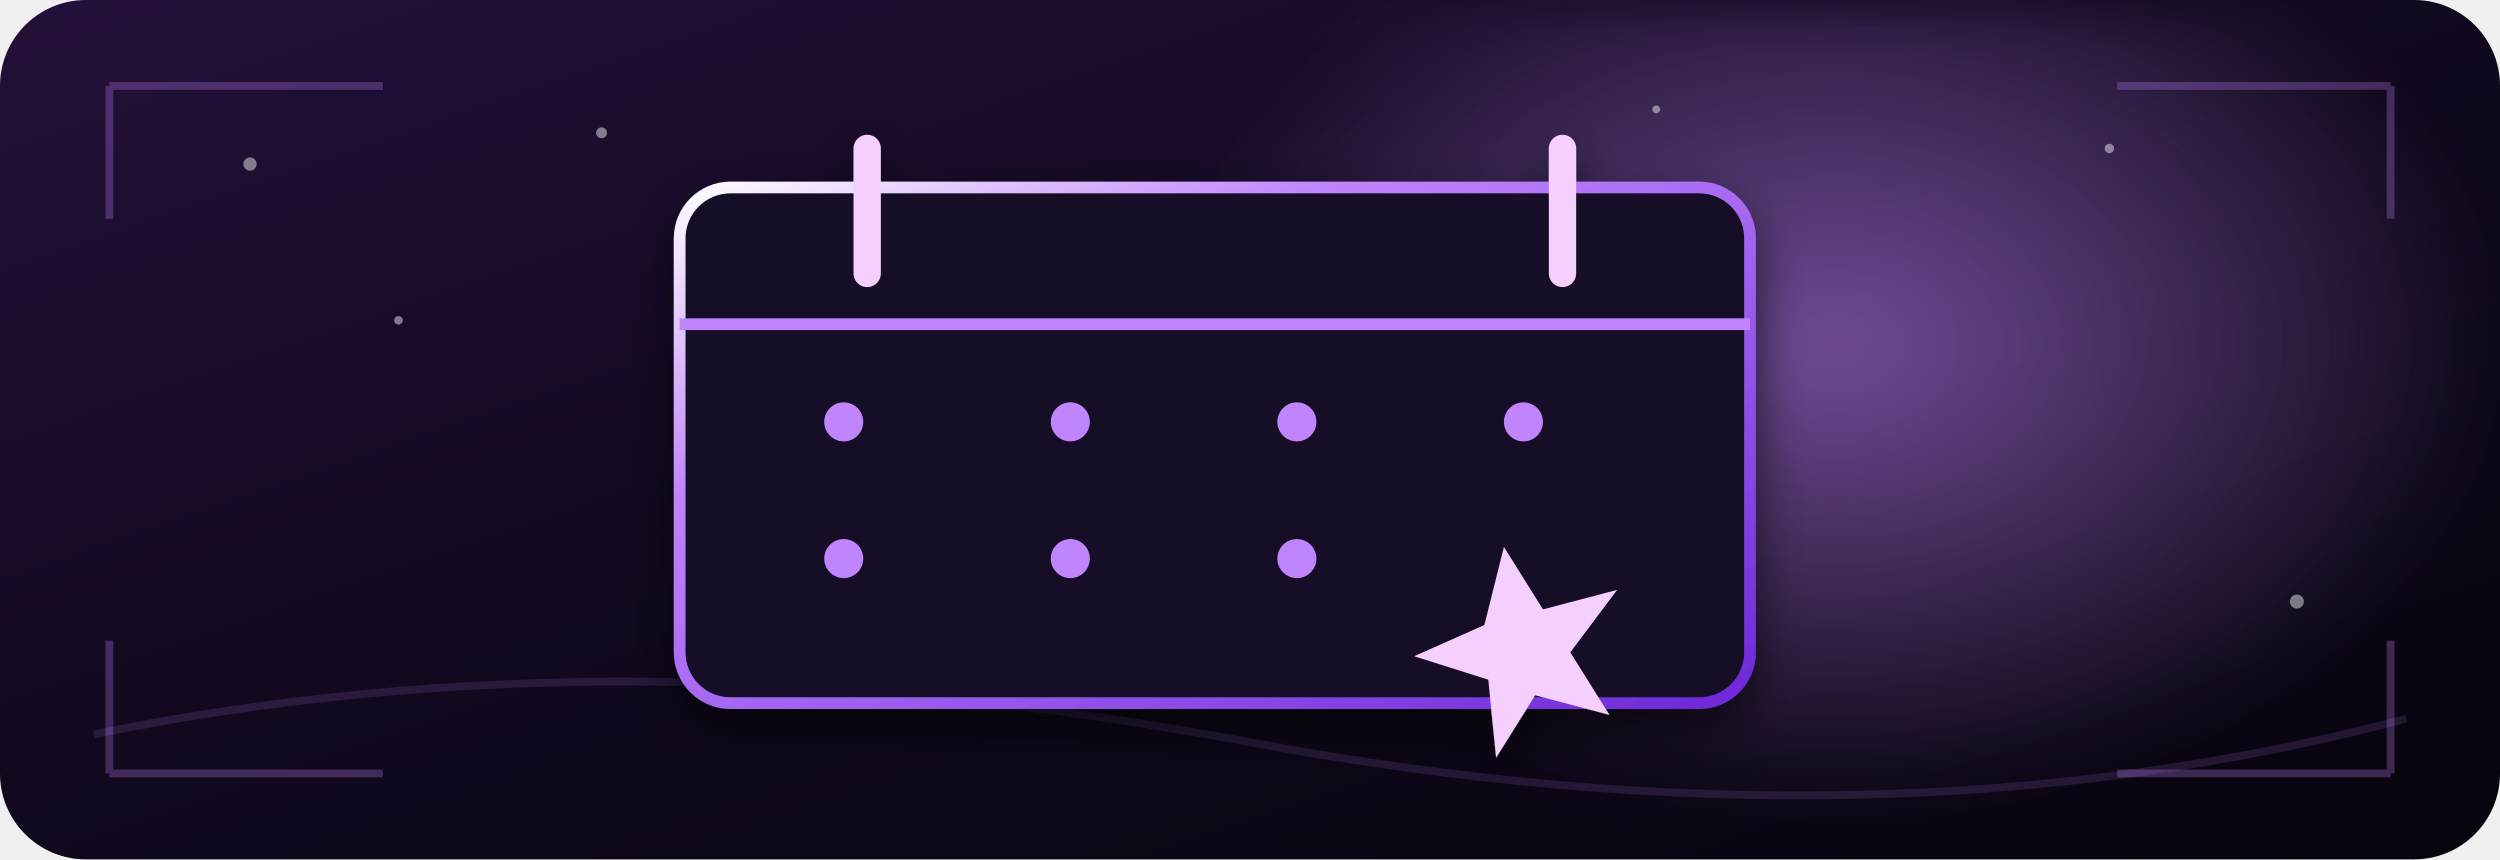
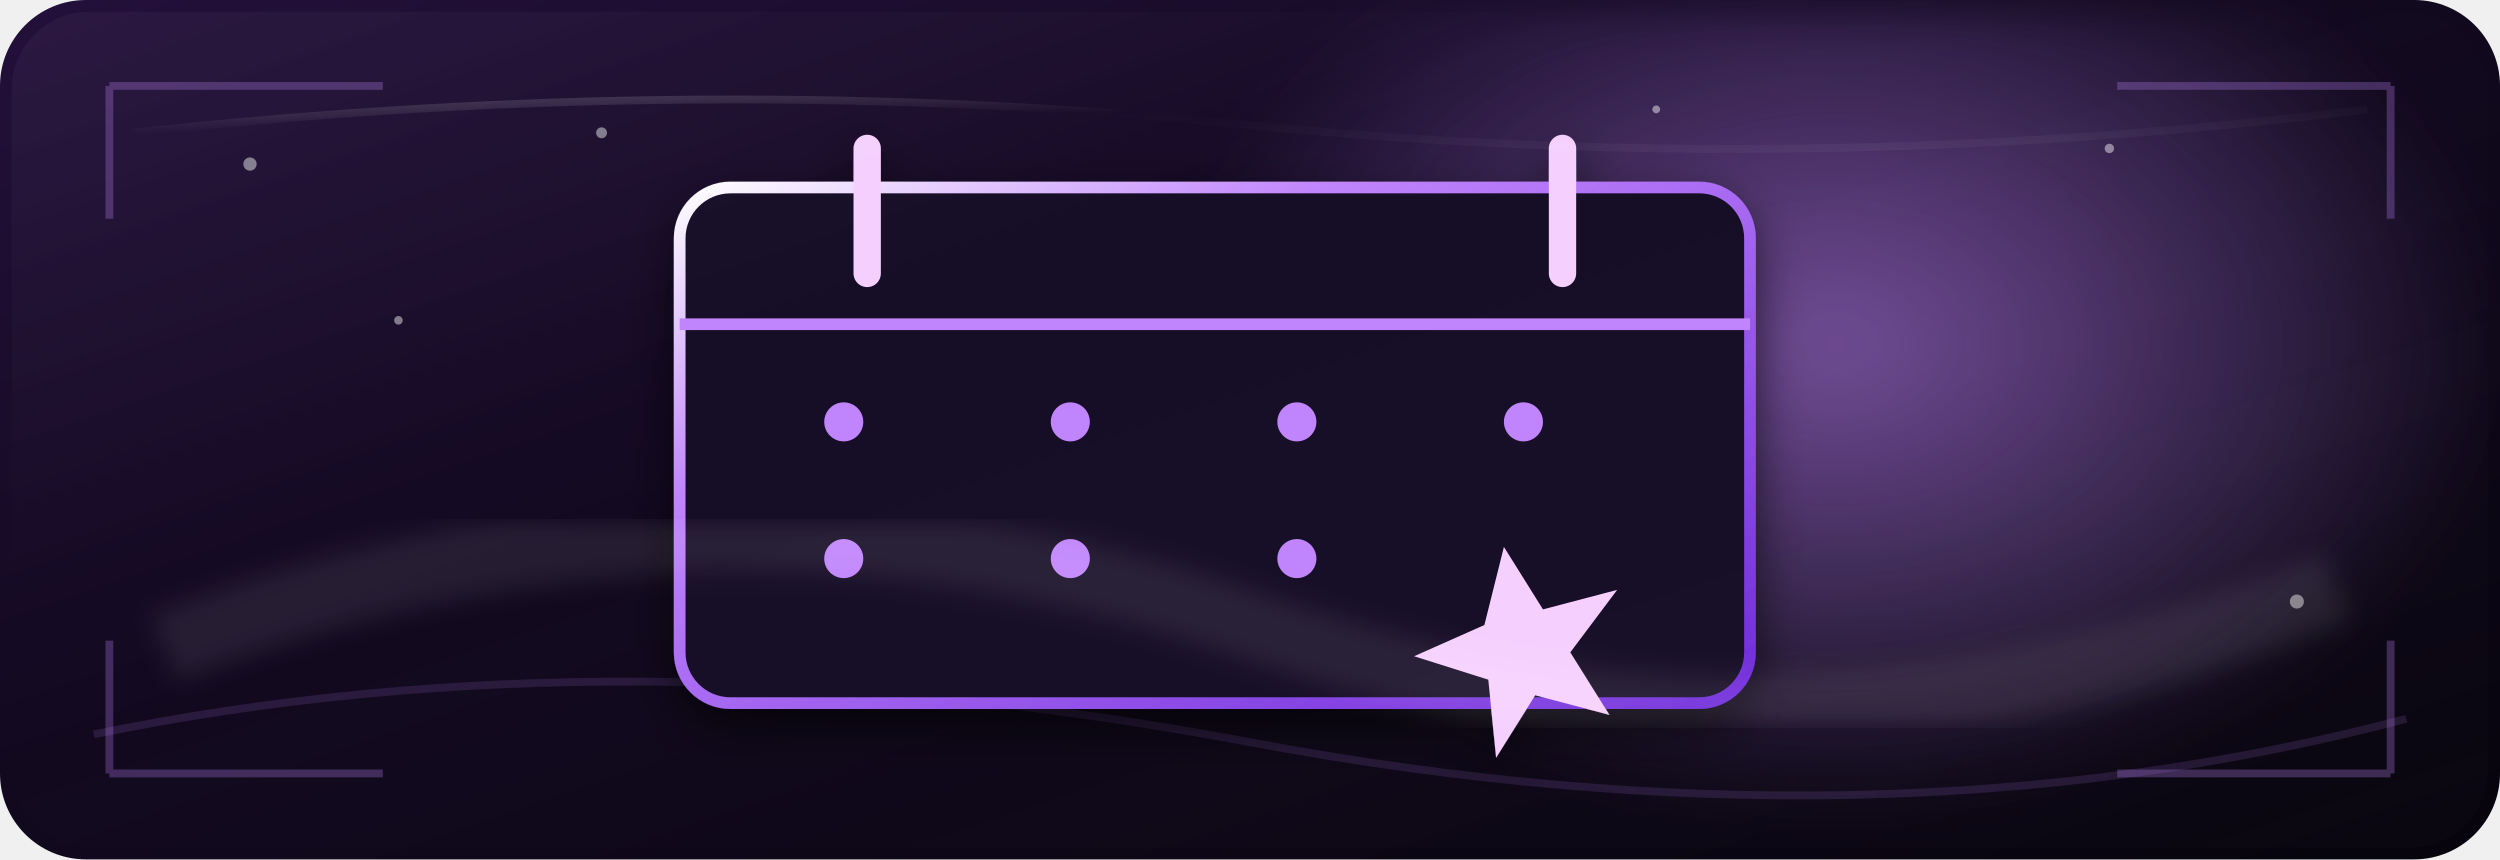
<svg xmlns="http://www.w3.org/2000/svg" viewBox="0 0 640 220" aria-hidden="true">
  <defs>
    <linearGradient id="bg" x1="0" y1="0" x2="1" y2="1">
      <stop stop-color="#24103b" />
      <stop offset=".45" stop-color="#12091f" />
      <stop offset="1" stop-color="#07040d" />
    </linearGradient>
    <radialGradient id="aura">
      <stop stop-color="#c084fc" stop-opacity=".55" />
      <stop offset="1" stop-color="#c084fc" stop-opacity="0" />
    </radialGradient>
    <linearGradient id="metal" x1="0" y1="0" x2="1" y2="1">
      <stop stop-color="#fff" />
      <stop offset=".3" stop-color="#c084fc" />
      <stop offset="1" stop-color="#6d28d9" />
    </linearGradient>
    <filter id="glow">
      <feGaussianBlur stdDeviation="8" />
    </filter>
    <filter id="shadow">
      <feDropShadow dx="0" dy="5" stdDeviation="6" flood-color="#000" flood-opacity=".65" />
+     </filter>
+     <linearGradient id="artShine" x1="0" y1="0" x2="1" y2="1">
+       <stop stop-color="#fff" stop-opacity=".18" />
+       <stop offset=".35" stop-color="#fff" stop-opacity="0" />
+       <stop offset="1" stop-color="#fff" stop-opacity=".05" />
+     </linearGradient>
+     <filter id="artGlow">
+       <feGaussianBlur stdDeviation="3" />
    </filter>
  </defs>
  <rect width="640" height="220" rx="22" fill="url(#bg)" />
  <ellipse cx="470" cy="88" rx="170" ry="120" fill="url(#aura)" filter="url(#glow)" />
  <g opacity=".45" fill="#fff">
    <circle cx="64" cy="42" r="1.7" />
    <circle cx="102" cy="82" r="1.1" />
    <circle cx="154" cy="34" r="1.4" />
    <circle cx="540" cy="38" r="1.2" />
    <circle cx="588" cy="154" r="1.8" />
    <circle cx="424" cy="28" r="1" />
  </g>
  <path d="M24 188 Q160 160 320 190 T616 184" fill="none" stroke="#c084fc" stroke-opacity=".14" stroke-width="2" />
  <g filter="url(#shadow)">
    <rect x="174" y="48" width="274" height="132" rx="13" fill="#160b25" stroke="url(#metal)" stroke-width="3" />
    <path d="M174 83h274" stroke="#c084fc" stroke-width="3" />
    <path d="M222 38v32M400 38v32" stroke="#f5d0fe" stroke-width="7" stroke-linecap="round" />
    <g fill="#c084fc">
      <circle cx="216" cy="108" r="5" />
      <circle cx="274" cy="108" r="5" />
      <circle cx="332" cy="108" r="5" />
      <circle cx="390" cy="108" r="5" />
      <circle cx="216" cy="143" r="5" />
      <circle cx="274" cy="143" r="5" />
      <circle cx="332" cy="143" r="5" />
    </g>
    <path d="M385 140l10 16 19-5-12 16 10 16-19-5-10 16-2-20-19-6 18-8z" fill="#f5d0fe" />
  </g>
  <path d="M28 22h70M28 22v34M612 22h-70M612 22v34M28 198h70M28 198v-34M612 198h-70M612 198v-34" fill="none" stroke="#c084fc" stroke-opacity=".28" stroke-width="2" />
+   <path d="M42 166 Q180 112 320 160 T598 150" fill="none" stroke="#fff" stroke-opacity=".08" stroke-width="18" filter="url(#artGlow)" />
+   <path d="M34 34 Q180 18 320 32 T606 28" fill="none" stroke="url(#artShine)" stroke-width="2" />
+   <rect x="3" y="3" width="634" height="214" rx="20" fill="url(#artShine)" opacity=".22" pointer-events="none" />
</svg>
